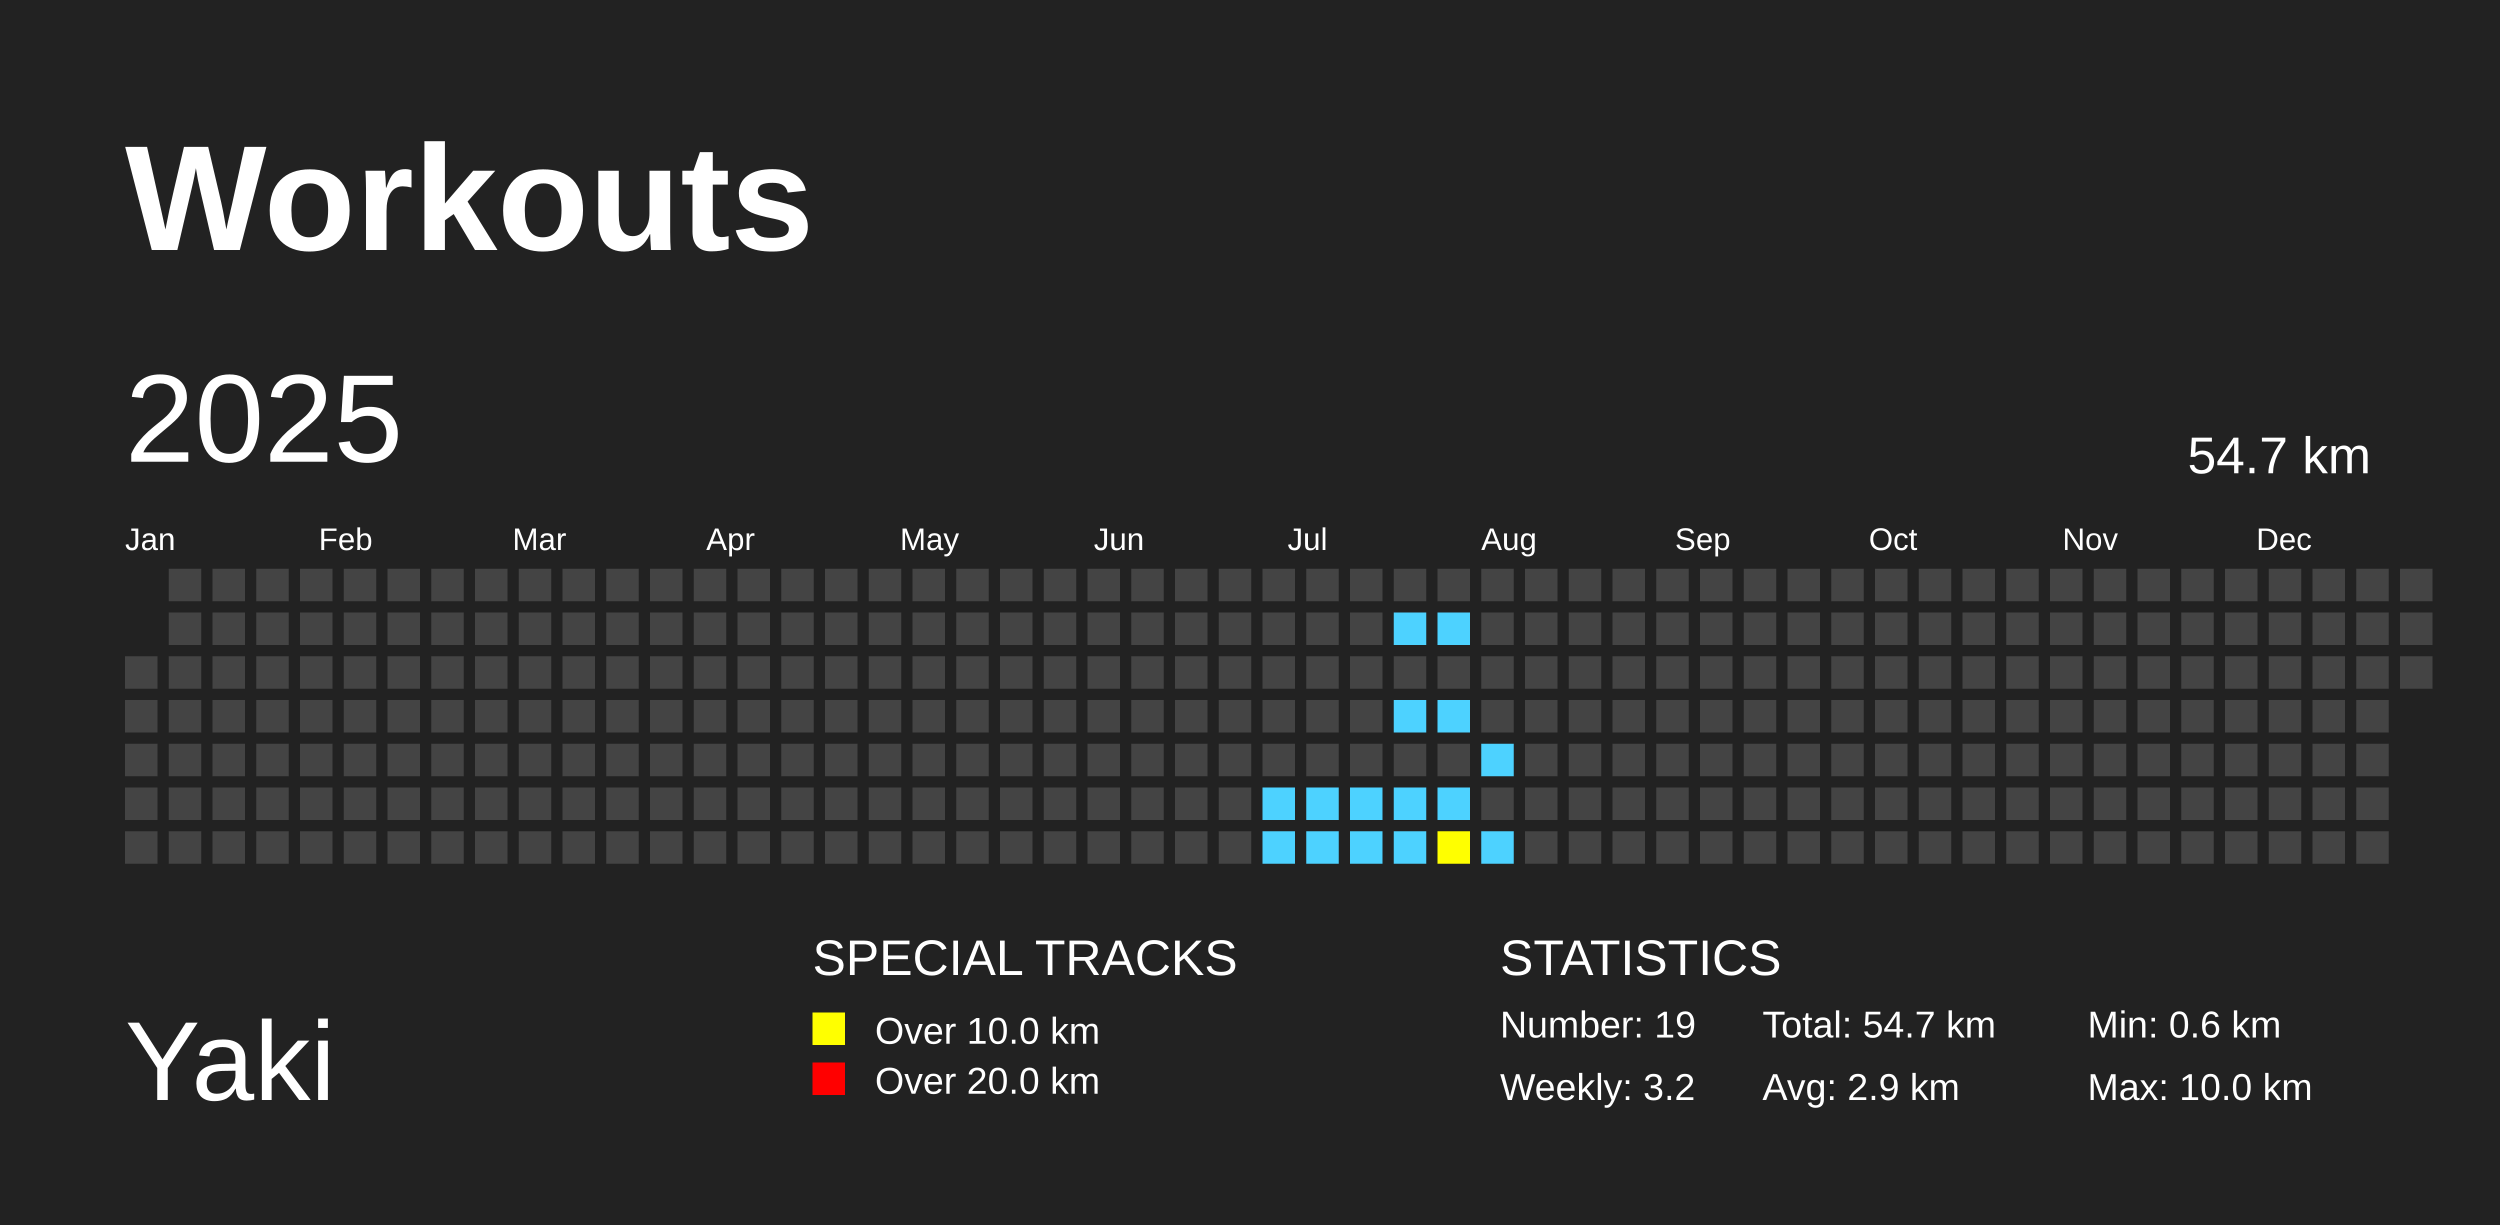
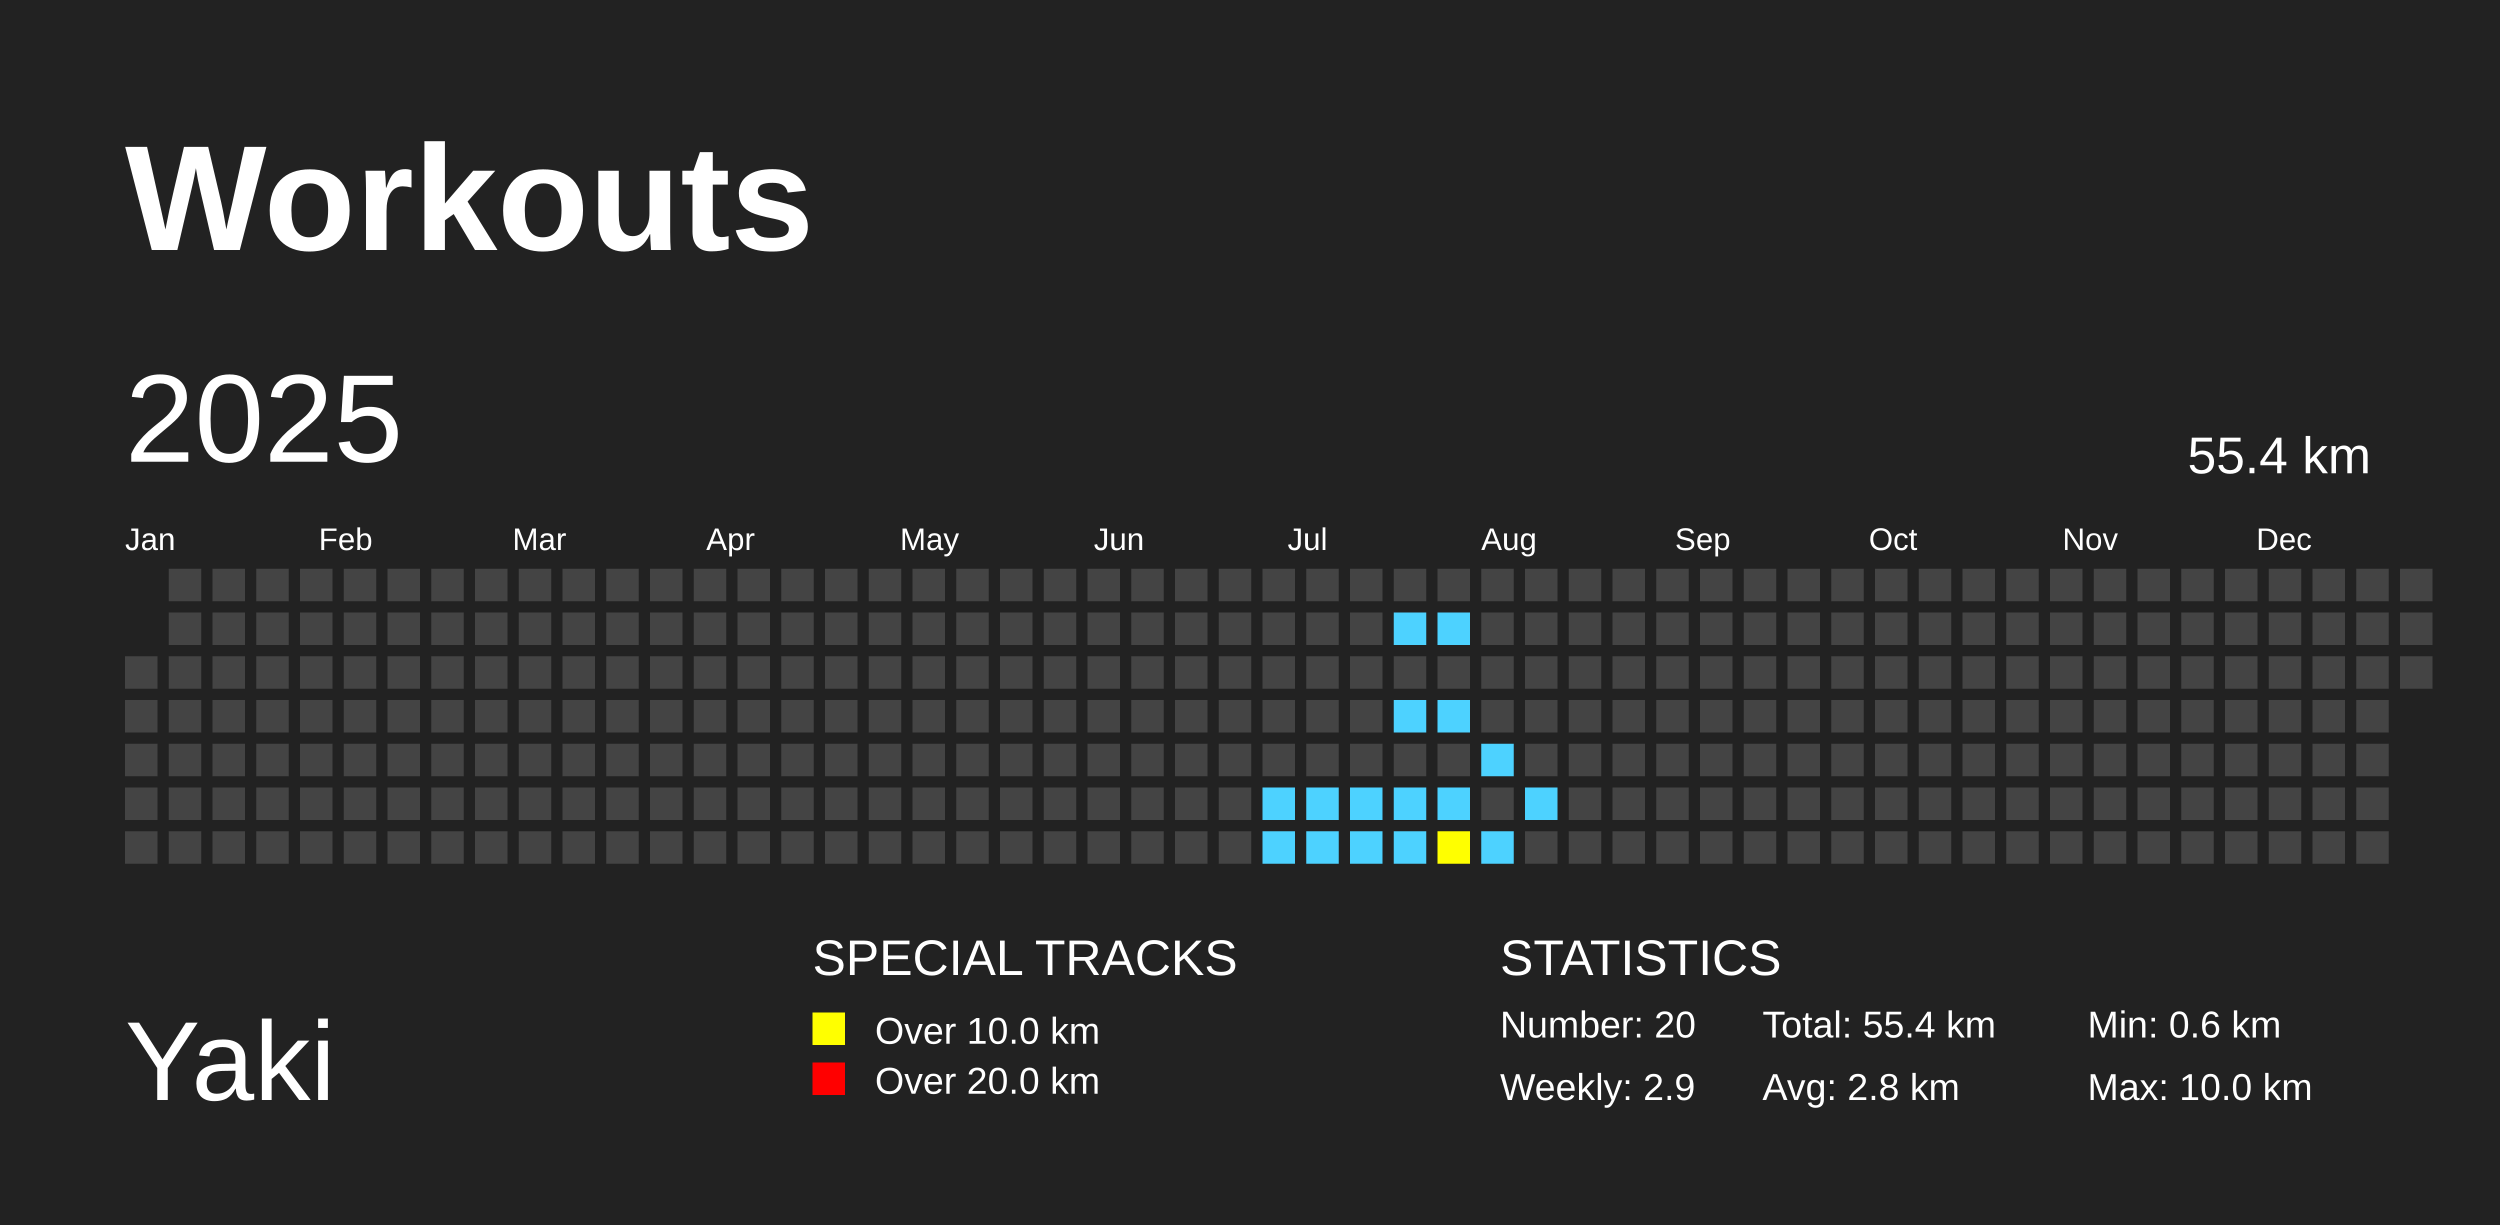
<svg xmlns="http://www.w3.org/2000/svg" baseProfile="full" height="98mm" version="1.1" viewBox="0,0,200,98" width="200mm">
  <defs />
  <rect fill="#222222" height="98" width="200" x="0" y="0" />
  <text fill="#FFFFFF" style="font-size:12px; font-family:Arial; font-weight:bold;" x="10" y="20">Workouts</text>
  <text fill="#FFFFFF" style="font-size:9px; font-family:Arial" x="10" y="88">Yaki</text>
  <text fill="#FFFFFF" style="font-size:4px; font-family:Arial" x="65" y="78">SPECIAL TRACKS</text>
  <rect fill="yellow" height="2.6" width="2.6" x="65" y="81" />
  <text fill="#FFFFFF" style="font-size:3px; font-family:Arial" x="70" y="83.5">Over 10.0 km</text>
  <rect fill="red" height="2.6" width="2.6" x="65" y="85" />
  <text fill="#FFFFFF" style="font-size:3px; font-family:Arial" x="70" y="87.5">Over 20.0 km</text>
  <text fill="#FFFFFF" style="font-size:4px; font-family:Arial" x="120" y="78">STATISTICS</text>
-   <text fill="#FFFFFF" style="font-size:3px; font-family:Arial" x="120" y="83">Number: 19</text>
-   <text fill="#FFFFFF" style="font-size:3px; font-family:Arial" x="120" y="88">Weekly: 3.2</text>
-   <text fill="#FFFFFF" style="font-size:3px; font-family:Arial" x="141" y="83">Total: 54.7 km</text>
-   <text fill="#FFFFFF" style="font-size:3px; font-family:Arial" x="141" y="88">Avg: 2.9 km</text>
+   <text fill="#FFFFFF" style="font-size:3px; font-family:Arial" x="120" y="83">Number: 20</text>
+   <text fill="#FFFFFF" style="font-size:3px; font-family:Arial" x="120" y="88">Weekly: 2.9</text>
+   <text fill="#FFFFFF" style="font-size:3px; font-family:Arial" x="141" y="83">Total: 55.4 km</text>
+   <text fill="#FFFFFF" style="font-size:3px; font-family:Arial" x="141" y="88">Avg: 2.8 km</text>
  <text fill="#FFFFFF" style="font-size:3px; font-family:Arial" x="167" y="83">Min: 0.6 km</text>
  <text fill="#FFFFFF" style="font-size:3px; font-family:Arial" x="167" y="88">Max: 10.0 km</text>
  <text dominant-baseline="hanging" fill="#FFFFFF" style="font-size:10.0px; font-family:Arial;" x="10" y="30">2025</text>
-   <text dominant-baseline="hanging" fill="#FFFFFF" style="font-size:4.125px; font-family:Arial;" x="175" y="35">54.7 km</text>
+   <text dominant-baseline="hanging" fill="#FFFFFF" style="font-size:4.125px; font-family:Arial;" x="175" y="35">55.4 km</text>
  <text fill="#FFFFFF" style="font-size:2.5px; font-family:Arial" x="10.0" y="44">Jan</text>
  <text fill="#FFFFFF" style="font-size:2.5px; font-family:Arial" x="25.5" y="44">Feb</text>
  <text fill="#FFFFFF" style="font-size:2.5px; font-family:Arial" x="41.0" y="44">Mar</text>
  <text fill="#FFFFFF" style="font-size:2.5px; font-family:Arial" x="56.5" y="44">Apr</text>
  <text fill="#FFFFFF" style="font-size:2.5px; font-family:Arial" x="72.0" y="44">May</text>
  <text fill="#FFFFFF" style="font-size:2.5px; font-family:Arial" x="87.5" y="44">Jun</text>
  <text fill="#FFFFFF" style="font-size:2.5px; font-family:Arial" x="103.0" y="44">Jul</text>
  <text fill="#FFFFFF" style="font-size:2.5px; font-family:Arial" x="118.5" y="44">Aug</text>
  <text fill="#FFFFFF" style="font-size:2.5px; font-family:Arial" x="134.0" y="44">Sep</text>
  <text fill="#FFFFFF" style="font-size:2.5px; font-family:Arial" x="149.5" y="44">Oct</text>
  <text fill="#FFFFFF" style="font-size:2.5px; font-family:Arial" x="165.0" y="44">Nov</text>
  <text fill="#FFFFFF" style="font-size:2.5px; font-family:Arial" x="180.5" y="44">Dec</text>
  <rect fill="#444444" height="2.6" width="2.6" x="10.0" y="52.5" />
  <rect fill="#444444" height="2.6" width="2.6" x="10.0" y="56.0" />
  <rect fill="#444444" height="2.6" width="2.6" x="10.0" y="59.5" />
  <rect fill="#444444" height="2.6" width="2.6" x="10.0" y="63.0" />
  <rect fill="#444444" height="2.6" width="2.6" x="10.0" y="66.5" />
  <rect fill="#444444" height="2.6" width="2.6" x="13.5" y="45.5" />
  <rect fill="#444444" height="2.6" width="2.6" x="13.5" y="49.0" />
  <rect fill="#444444" height="2.6" width="2.6" x="13.5" y="52.5" />
  <rect fill="#444444" height="2.6" width="2.6" x="13.5" y="56.0" />
  <rect fill="#444444" height="2.6" width="2.6" x="13.5" y="59.5" />
  <rect fill="#444444" height="2.6" width="2.6" x="13.5" y="63.0" />
  <rect fill="#444444" height="2.6" width="2.6" x="13.5" y="66.5" />
  <rect fill="#444444" height="2.6" width="2.6" x="17.0" y="45.5" />
  <rect fill="#444444" height="2.6" width="2.6" x="17.0" y="49.0" />
  <rect fill="#444444" height="2.6" width="2.6" x="17.0" y="52.5" />
  <rect fill="#444444" height="2.6" width="2.6" x="17.0" y="56.0" />
  <rect fill="#444444" height="2.6" width="2.6" x="17.0" y="59.5" />
  <rect fill="#444444" height="2.6" width="2.6" x="17.0" y="63.0" />
  <rect fill="#444444" height="2.6" width="2.6" x="17.0" y="66.5" />
  <rect fill="#444444" height="2.6" width="2.6" x="20.5" y="45.5" />
  <rect fill="#444444" height="2.6" width="2.6" x="20.5" y="49.0" />
  <rect fill="#444444" height="2.6" width="2.6" x="20.5" y="52.5" />
  <rect fill="#444444" height="2.6" width="2.6" x="20.5" y="56.0" />
  <rect fill="#444444" height="2.6" width="2.6" x="20.5" y="59.5" />
  <rect fill="#444444" height="2.6" width="2.6" x="20.5" y="63.0" />
  <rect fill="#444444" height="2.6" width="2.6" x="20.5" y="66.5" />
  <rect fill="#444444" height="2.6" width="2.6" x="24.0" y="45.5" />
  <rect fill="#444444" height="2.6" width="2.6" x="24.0" y="49.0" />
  <rect fill="#444444" height="2.6" width="2.6" x="24.0" y="52.5" />
  <rect fill="#444444" height="2.6" width="2.6" x="24.0" y="56.0" />
  <rect fill="#444444" height="2.6" width="2.6" x="24.0" y="59.5" />
  <rect fill="#444444" height="2.6" width="2.6" x="24.0" y="63.0" />
  <rect fill="#444444" height="2.6" width="2.6" x="24.0" y="66.5" />
  <rect fill="#444444" height="2.6" width="2.6" x="27.5" y="45.5" />
  <rect fill="#444444" height="2.6" width="2.6" x="27.5" y="49.0" />
  <rect fill="#444444" height="2.6" width="2.6" x="27.5" y="52.5" />
  <rect fill="#444444" height="2.6" width="2.6" x="27.5" y="56.0" />
  <rect fill="#444444" height="2.6" width="2.6" x="27.5" y="59.5" />
  <rect fill="#444444" height="2.6" width="2.6" x="27.5" y="63.0" />
  <rect fill="#444444" height="2.6" width="2.6" x="27.5" y="66.5" />
  <rect fill="#444444" height="2.6" width="2.6" x="31.0" y="45.5" />
  <rect fill="#444444" height="2.6" width="2.6" x="31.0" y="49.0" />
  <rect fill="#444444" height="2.6" width="2.6" x="31.0" y="52.5" />
  <rect fill="#444444" height="2.6" width="2.6" x="31.0" y="56.0" />
  <rect fill="#444444" height="2.6" width="2.6" x="31.0" y="59.5" />
  <rect fill="#444444" height="2.6" width="2.6" x="31.0" y="63.0" />
  <rect fill="#444444" height="2.6" width="2.6" x="31.0" y="66.5" />
  <rect fill="#444444" height="2.6" width="2.6" x="34.5" y="45.5" />
  <rect fill="#444444" height="2.6" width="2.6" x="34.5" y="49.0" />
  <rect fill="#444444" height="2.6" width="2.6" x="34.5" y="52.5" />
  <rect fill="#444444" height="2.6" width="2.6" x="34.5" y="56.0" />
  <rect fill="#444444" height="2.6" width="2.6" x="34.5" y="59.5" />
  <rect fill="#444444" height="2.6" width="2.6" x="34.5" y="63.0" />
  <rect fill="#444444" height="2.6" width="2.6" x="34.5" y="66.5" />
  <rect fill="#444444" height="2.6" width="2.6" x="38.0" y="45.5" />
  <rect fill="#444444" height="2.6" width="2.6" x="38.0" y="49.0" />
  <rect fill="#444444" height="2.6" width="2.6" x="38.0" y="52.5" />
  <rect fill="#444444" height="2.6" width="2.6" x="38.0" y="56.0" />
  <rect fill="#444444" height="2.6" width="2.6" x="38.0" y="59.5" />
  <rect fill="#444444" height="2.6" width="2.6" x="38.0" y="63.0" />
  <rect fill="#444444" height="2.6" width="2.6" x="38.0" y="66.5" />
  <rect fill="#444444" height="2.6" width="2.6" x="41.5" y="45.5" />
  <rect fill="#444444" height="2.6" width="2.6" x="41.5" y="49.0" />
  <rect fill="#444444" height="2.6" width="2.6" x="41.5" y="52.5" />
  <rect fill="#444444" height="2.6" width="2.6" x="41.5" y="56.0" />
  <rect fill="#444444" height="2.6" width="2.6" x="41.5" y="59.5" />
  <rect fill="#444444" height="2.6" width="2.6" x="41.5" y="63.0" />
  <rect fill="#444444" height="2.6" width="2.6" x="41.5" y="66.5" />
  <rect fill="#444444" height="2.6" width="2.6" x="45.0" y="45.5" />
  <rect fill="#444444" height="2.6" width="2.6" x="45.0" y="49.0" />
  <rect fill="#444444" height="2.6" width="2.6" x="45.0" y="52.5" />
  <rect fill="#444444" height="2.6" width="2.6" x="45.0" y="56.0" />
  <rect fill="#444444" height="2.6" width="2.6" x="45.0" y="59.5" />
  <rect fill="#444444" height="2.6" width="2.6" x="45.0" y="63.0" />
  <rect fill="#444444" height="2.6" width="2.6" x="45.0" y="66.5" />
  <rect fill="#444444" height="2.6" width="2.6" x="48.5" y="45.5" />
  <rect fill="#444444" height="2.6" width="2.6" x="48.5" y="49.0" />
  <rect fill="#444444" height="2.6" width="2.6" x="48.5" y="52.5" />
  <rect fill="#444444" height="2.6" width="2.6" x="48.5" y="56.0" />
  <rect fill="#444444" height="2.6" width="2.6" x="48.5" y="59.5" />
  <rect fill="#444444" height="2.6" width="2.6" x="48.5" y="63.0" />
  <rect fill="#444444" height="2.6" width="2.6" x="48.5" y="66.5" />
  <rect fill="#444444" height="2.6" width="2.6" x="52.0" y="45.5" />
  <rect fill="#444444" height="2.6" width="2.6" x="52.0" y="49.0" />
  <rect fill="#444444" height="2.6" width="2.6" x="52.0" y="52.5" />
  <rect fill="#444444" height="2.6" width="2.6" x="52.0" y="56.0" />
  <rect fill="#444444" height="2.6" width="2.6" x="52.0" y="59.5" />
  <rect fill="#444444" height="2.6" width="2.6" x="52.0" y="63.0" />
  <rect fill="#444444" height="2.6" width="2.6" x="52.0" y="66.5" />
  <rect fill="#444444" height="2.6" width="2.6" x="55.5" y="45.5" />
  <rect fill="#444444" height="2.6" width="2.6" x="55.5" y="49.0" />
  <rect fill="#444444" height="2.6" width="2.6" x="55.5" y="52.5" />
  <rect fill="#444444" height="2.6" width="2.6" x="55.5" y="56.0" />
  <rect fill="#444444" height="2.6" width="2.6" x="55.5" y="59.5" />
  <rect fill="#444444" height="2.6" width="2.6" x="55.5" y="63.0" />
  <rect fill="#444444" height="2.6" width="2.6" x="55.5" y="66.5" />
  <rect fill="#444444" height="2.6" width="2.6" x="59.0" y="45.5" />
  <rect fill="#444444" height="2.6" width="2.6" x="59.0" y="49.0" />
  <rect fill="#444444" height="2.6" width="2.6" x="59.0" y="52.5" />
  <rect fill="#444444" height="2.6" width="2.6" x="59.0" y="56.0" />
  <rect fill="#444444" height="2.6" width="2.6" x="59.0" y="59.5" />
  <rect fill="#444444" height="2.6" width="2.6" x="59.0" y="63.0" />
  <rect fill="#444444" height="2.6" width="2.6" x="59.0" y="66.5" />
  <rect fill="#444444" height="2.6" width="2.6" x="62.5" y="45.5" />
  <rect fill="#444444" height="2.6" width="2.6" x="62.5" y="49.0" />
  <rect fill="#444444" height="2.6" width="2.6" x="62.5" y="52.5" />
  <rect fill="#444444" height="2.6" width="2.6" x="62.5" y="56.0" />
  <rect fill="#444444" height="2.6" width="2.6" x="62.5" y="59.5" />
  <rect fill="#444444" height="2.6" width="2.6" x="62.5" y="63.0" />
  <rect fill="#444444" height="2.6" width="2.6" x="62.5" y="66.5" />
  <rect fill="#444444" height="2.6" width="2.6" x="66.0" y="45.5" />
  <rect fill="#444444" height="2.6" width="2.6" x="66.0" y="49.0" />
  <rect fill="#444444" height="2.6" width="2.6" x="66.0" y="52.5" />
  <rect fill="#444444" height="2.6" width="2.6" x="66.0" y="56.0" />
  <rect fill="#444444" height="2.6" width="2.6" x="66.0" y="59.5" />
  <rect fill="#444444" height="2.6" width="2.6" x="66.0" y="63.0" />
  <rect fill="#444444" height="2.6" width="2.6" x="66.0" y="66.5" />
  <rect fill="#444444" height="2.6" width="2.6" x="69.5" y="45.5" />
  <rect fill="#444444" height="2.6" width="2.6" x="69.5" y="49.0" />
  <rect fill="#444444" height="2.6" width="2.6" x="69.5" y="52.5" />
  <rect fill="#444444" height="2.6" width="2.6" x="69.5" y="56.0" />
  <rect fill="#444444" height="2.6" width="2.6" x="69.5" y="59.5" />
  <rect fill="#444444" height="2.6" width="2.6" x="69.5" y="63.0" />
  <rect fill="#444444" height="2.6" width="2.6" x="69.5" y="66.5" />
  <rect fill="#444444" height="2.6" width="2.6" x="73.0" y="45.5" />
  <rect fill="#444444" height="2.6" width="2.6" x="73.0" y="49.0" />
  <rect fill="#444444" height="2.6" width="2.6" x="73.0" y="52.5" />
  <rect fill="#444444" height="2.6" width="2.6" x="73.0" y="56.0" />
  <rect fill="#444444" height="2.6" width="2.6" x="73.0" y="59.5" />
  <rect fill="#444444" height="2.6" width="2.6" x="73.0" y="63.0" />
  <rect fill="#444444" height="2.6" width="2.6" x="73.0" y="66.5" />
  <rect fill="#444444" height="2.6" width="2.6" x="76.5" y="45.5" />
  <rect fill="#444444" height="2.6" width="2.6" x="76.5" y="49.0" />
  <rect fill="#444444" height="2.6" width="2.6" x="76.5" y="52.5" />
  <rect fill="#444444" height="2.6" width="2.6" x="76.5" y="56.0" />
  <rect fill="#444444" height="2.6" width="2.6" x="76.5" y="59.5" />
  <rect fill="#444444" height="2.6" width="2.6" x="76.5" y="63.0" />
  <rect fill="#444444" height="2.6" width="2.6" x="76.5" y="66.5" />
  <rect fill="#444444" height="2.6" width="2.6" x="80.0" y="45.5" />
  <rect fill="#444444" height="2.6" width="2.6" x="80.0" y="49.0" />
  <rect fill="#444444" height="2.6" width="2.6" x="80.0" y="52.5" />
  <rect fill="#444444" height="2.6" width="2.6" x="80.0" y="56.0" />
  <rect fill="#444444" height="2.6" width="2.6" x="80.0" y="59.5" />
  <rect fill="#444444" height="2.6" width="2.6" x="80.0" y="63.0" />
  <rect fill="#444444" height="2.6" width="2.6" x="80.0" y="66.5" />
  <rect fill="#444444" height="2.6" width="2.6" x="83.5" y="45.5" />
  <rect fill="#444444" height="2.6" width="2.6" x="83.5" y="49.0" />
  <rect fill="#444444" height="2.6" width="2.6" x="83.5" y="52.5" />
  <rect fill="#444444" height="2.6" width="2.6" x="83.5" y="56.0" />
  <rect fill="#444444" height="2.6" width="2.6" x="83.5" y="59.5" />
  <rect fill="#444444" height="2.6" width="2.6" x="83.5" y="63.0" />
  <rect fill="#444444" height="2.6" width="2.6" x="83.5" y="66.5" />
  <rect fill="#444444" height="2.6" width="2.6" x="87.0" y="45.5" />
  <rect fill="#444444" height="2.6" width="2.6" x="87.0" y="49.0" />
  <rect fill="#444444" height="2.6" width="2.6" x="87.0" y="52.5" />
  <rect fill="#444444" height="2.6" width="2.6" x="87.0" y="56.0" />
  <rect fill="#444444" height="2.6" width="2.6" x="87.0" y="59.5" />
  <rect fill="#444444" height="2.6" width="2.6" x="87.0" y="63.0" />
  <rect fill="#444444" height="2.6" width="2.6" x="87.0" y="66.5" />
  <rect fill="#444444" height="2.6" width="2.6" x="90.5" y="45.5" />
  <rect fill="#444444" height="2.6" width="2.6" x="90.5" y="49.0" />
  <rect fill="#444444" height="2.6" width="2.6" x="90.5" y="52.5" />
  <rect fill="#444444" height="2.6" width="2.6" x="90.5" y="56.0" />
  <rect fill="#444444" height="2.6" width="2.6" x="90.5" y="59.5" />
  <rect fill="#444444" height="2.6" width="2.6" x="90.5" y="63.0" />
  <rect fill="#444444" height="2.6" width="2.6" x="90.5" y="66.5" />
  <rect fill="#444444" height="2.6" width="2.6" x="94.0" y="45.5" />
  <rect fill="#444444" height="2.6" width="2.6" x="94.0" y="49.0" />
  <rect fill="#444444" height="2.6" width="2.6" x="94.0" y="52.5" />
  <rect fill="#444444" height="2.6" width="2.6" x="94.0" y="56.0" />
  <rect fill="#444444" height="2.6" width="2.6" x="94.0" y="59.5" />
  <rect fill="#444444" height="2.6" width="2.6" x="94.0" y="63.0" />
  <rect fill="#444444" height="2.6" width="2.6" x="94.0" y="66.5" />
  <rect fill="#444444" height="2.6" width="2.6" x="97.5" y="45.5" />
  <rect fill="#444444" height="2.6" width="2.6" x="97.5" y="49.0" />
  <rect fill="#444444" height="2.6" width="2.6" x="97.5" y="52.5" />
  <rect fill="#444444" height="2.6" width="2.6" x="97.5" y="56.0" />
  <rect fill="#444444" height="2.6" width="2.6" x="97.5" y="59.5" />
  <rect fill="#444444" height="2.6" width="2.6" x="97.5" y="63.0" />
  <rect fill="#444444" height="2.6" width="2.6" x="97.5" y="66.5" />
  <rect fill="#444444" height="2.6" width="2.6" x="101.0" y="45.5" />
  <rect fill="#444444" height="2.6" width="2.6" x="101.0" y="49.0" />
  <rect fill="#444444" height="2.6" width="2.6" x="101.0" y="52.5" />
  <rect fill="#444444" height="2.6" width="2.6" x="101.0" y="56.0" />
  <rect fill="#444444" height="2.6" width="2.6" x="101.0" y="59.5" />
  <rect fill="#4DD2FF" height="2.6" width="2.6" x="101.0" y="63.0" />
  <rect fill="#4DD2FF" height="2.6" width="2.6" x="101.0" y="66.5" />
  <rect fill="#444444" height="2.6" width="2.6" x="104.5" y="45.5" />
  <rect fill="#444444" height="2.6" width="2.6" x="104.5" y="49.0" />
  <rect fill="#444444" height="2.6" width="2.6" x="104.5" y="52.5" />
  <rect fill="#444444" height="2.6" width="2.6" x="104.5" y="56.0" />
  <rect fill="#444444" height="2.6" width="2.6" x="104.5" y="59.5" />
  <rect fill="#4DD2FF" height="2.6" width="2.6" x="104.5" y="63.0" />
  <rect fill="#4DD2FF" height="2.6" width="2.6" x="104.5" y="66.5" />
  <rect fill="#444444" height="2.6" width="2.6" x="108.0" y="45.5" />
  <rect fill="#444444" height="2.6" width="2.6" x="108.0" y="49.0" />
  <rect fill="#444444" height="2.6" width="2.6" x="108.0" y="52.5" />
  <rect fill="#444444" height="2.6" width="2.6" x="108.0" y="56.0" />
  <rect fill="#444444" height="2.6" width="2.6" x="108.0" y="59.5" />
  <rect fill="#4DD2FF" height="2.6" width="2.6" x="108.0" y="63.0" />
  <rect fill="#4DD2FF" height="2.6" width="2.6" x="108.0" y="66.5" />
  <rect fill="#444444" height="2.6" width="2.6" x="111.5" y="45.5" />
  <rect fill="#4DD2FF" height="2.6" width="2.6" x="111.5" y="49.0" />
  <rect fill="#444444" height="2.6" width="2.6" x="111.5" y="52.5" />
  <rect fill="#4DD2FF" height="2.6" width="2.6" x="111.5" y="56.0" />
  <rect fill="#444444" height="2.6" width="2.6" x="111.5" y="59.5" />
  <rect fill="#4DD2FF" height="2.6" width="2.6" x="111.5" y="63.0" />
  <rect fill="#4DD2FF" height="2.6" width="2.6" x="111.5" y="66.5" />
  <rect fill="#444444" height="2.6" width="2.6" x="115.0" y="45.5" />
  <rect fill="#4DD2FF" height="2.6" width="2.6" x="115.0" y="49.0" />
  <rect fill="#444444" height="2.6" width="2.6" x="115.0" y="52.5" />
  <rect fill="#4DD2FF" height="2.6" width="2.6" x="115.0" y="56.0" />
  <rect fill="#444444" height="2.6" width="2.6" x="115.0" y="59.5" />
  <rect fill="#4DD2FF" height="2.6" width="2.6" x="115.0" y="63.0" />
  <rect fill="yellow" height="2.6" width="2.6" x="115.0" y="66.5" />
  <rect fill="#444444" height="2.6" width="2.6" x="118.5" y="45.5" />
  <rect fill="#444444" height="2.6" width="2.6" x="118.5" y="49.0" />
  <rect fill="#444444" height="2.6" width="2.6" x="118.5" y="52.5" />
  <rect fill="#444444" height="2.6" width="2.6" x="118.5" y="56.0" />
  <rect fill="#4DD2FF" height="2.6" width="2.6" x="118.5" y="59.5" />
  <rect fill="#444444" height="2.6" width="2.6" x="118.5" y="63.0" />
  <rect fill="#4DD2FF" height="2.6" width="2.6" x="118.5" y="66.5" />
  <rect fill="#444444" height="2.6" width="2.6" x="122.0" y="45.5" />
  <rect fill="#444444" height="2.6" width="2.6" x="122.0" y="49.0" />
  <rect fill="#444444" height="2.6" width="2.6" x="122.0" y="52.5" />
  <rect fill="#444444" height="2.6" width="2.6" x="122.0" y="56.0" />
  <rect fill="#444444" height="2.6" width="2.6" x="122.0" y="59.5" />
-   <rect fill="#444444" height="2.6" width="2.6" x="122.0" y="63.0" />
+   <rect fill="#4DD2FF" height="2.6" width="2.6" x="122.0" y="63.0" />
  <rect fill="#444444" height="2.6" width="2.6" x="122.0" y="66.5" />
  <rect fill="#444444" height="2.6" width="2.6" x="125.5" y="45.5" />
  <rect fill="#444444" height="2.6" width="2.6" x="125.5" y="49.0" />
  <rect fill="#444444" height="2.6" width="2.6" x="125.5" y="52.5" />
  <rect fill="#444444" height="2.6" width="2.6" x="125.5" y="56.0" />
  <rect fill="#444444" height="2.6" width="2.6" x="125.5" y="59.5" />
  <rect fill="#444444" height="2.6" width="2.6" x="125.5" y="63.0" />
  <rect fill="#444444" height="2.6" width="2.6" x="125.5" y="66.5" />
  <rect fill="#444444" height="2.6" width="2.6" x="129.0" y="45.5" />
  <rect fill="#444444" height="2.6" width="2.6" x="129.0" y="49.0" />
  <rect fill="#444444" height="2.6" width="2.6" x="129.0" y="52.5" />
  <rect fill="#444444" height="2.6" width="2.6" x="129.0" y="56.0" />
  <rect fill="#444444" height="2.6" width="2.6" x="129.0" y="59.5" />
  <rect fill="#444444" height="2.6" width="2.6" x="129.0" y="63.0" />
  <rect fill="#444444" height="2.6" width="2.6" x="129.0" y="66.5" />
  <rect fill="#444444" height="2.6" width="2.6" x="132.5" y="45.5" />
  <rect fill="#444444" height="2.6" width="2.6" x="132.5" y="49.0" />
  <rect fill="#444444" height="2.6" width="2.6" x="132.5" y="52.5" />
  <rect fill="#444444" height="2.6" width="2.6" x="132.5" y="56.0" />
  <rect fill="#444444" height="2.6" width="2.6" x="132.5" y="59.5" />
  <rect fill="#444444" height="2.6" width="2.6" x="132.5" y="63.0" />
  <rect fill="#444444" height="2.6" width="2.6" x="132.5" y="66.5" />
  <rect fill="#444444" height="2.6" width="2.6" x="136.0" y="45.5" />
  <rect fill="#444444" height="2.6" width="2.6" x="136.0" y="49.0" />
  <rect fill="#444444" height="2.6" width="2.6" x="136.0" y="52.5" />
  <rect fill="#444444" height="2.6" width="2.6" x="136.0" y="56.0" />
  <rect fill="#444444" height="2.6" width="2.6" x="136.0" y="59.5" />
  <rect fill="#444444" height="2.6" width="2.6" x="136.0" y="63.0" />
  <rect fill="#444444" height="2.6" width="2.6" x="136.0" y="66.5" />
  <rect fill="#444444" height="2.6" width="2.6" x="139.5" y="45.5" />
  <rect fill="#444444" height="2.6" width="2.6" x="139.5" y="49.0" />
  <rect fill="#444444" height="2.6" width="2.6" x="139.5" y="52.5" />
  <rect fill="#444444" height="2.6" width="2.6" x="139.5" y="56.0" />
  <rect fill="#444444" height="2.6" width="2.6" x="139.5" y="59.5" />
  <rect fill="#444444" height="2.6" width="2.6" x="139.5" y="63.0" />
  <rect fill="#444444" height="2.6" width="2.6" x="139.5" y="66.5" />
  <rect fill="#444444" height="2.6" width="2.6" x="143.0" y="45.5" />
  <rect fill="#444444" height="2.6" width="2.6" x="143.0" y="49.0" />
  <rect fill="#444444" height="2.6" width="2.6" x="143.0" y="52.5" />
  <rect fill="#444444" height="2.6" width="2.6" x="143.0" y="56.0" />
  <rect fill="#444444" height="2.6" width="2.6" x="143.0" y="59.5" />
  <rect fill="#444444" height="2.6" width="2.6" x="143.0" y="63.0" />
  <rect fill="#444444" height="2.6" width="2.6" x="143.0" y="66.5" />
  <rect fill="#444444" height="2.6" width="2.6" x="146.5" y="45.5" />
  <rect fill="#444444" height="2.6" width="2.6" x="146.5" y="49.0" />
  <rect fill="#444444" height="2.6" width="2.6" x="146.5" y="52.5" />
  <rect fill="#444444" height="2.6" width="2.6" x="146.5" y="56.0" />
  <rect fill="#444444" height="2.6" width="2.6" x="146.5" y="59.5" />
  <rect fill="#444444" height="2.6" width="2.6" x="146.5" y="63.0" />
  <rect fill="#444444" height="2.6" width="2.6" x="146.5" y="66.5" />
  <rect fill="#444444" height="2.6" width="2.6" x="150.0" y="45.5" />
  <rect fill="#444444" height="2.6" width="2.6" x="150.0" y="49.0" />
  <rect fill="#444444" height="2.6" width="2.6" x="150.0" y="52.5" />
  <rect fill="#444444" height="2.6" width="2.6" x="150.0" y="56.0" />
  <rect fill="#444444" height="2.6" width="2.6" x="150.0" y="59.5" />
  <rect fill="#444444" height="2.6" width="2.6" x="150.0" y="63.0" />
  <rect fill="#444444" height="2.6" width="2.6" x="150.0" y="66.5" />
  <rect fill="#444444" height="2.6" width="2.6" x="153.5" y="45.5" />
  <rect fill="#444444" height="2.6" width="2.6" x="153.5" y="49.0" />
  <rect fill="#444444" height="2.6" width="2.6" x="153.5" y="52.5" />
  <rect fill="#444444" height="2.6" width="2.6" x="153.5" y="56.0" />
  <rect fill="#444444" height="2.6" width="2.6" x="153.5" y="59.5" />
  <rect fill="#444444" height="2.6" width="2.6" x="153.5" y="63.0" />
  <rect fill="#444444" height="2.6" width="2.6" x="153.5" y="66.5" />
  <rect fill="#444444" height="2.6" width="2.6" x="157.0" y="45.5" />
  <rect fill="#444444" height="2.6" width="2.6" x="157.0" y="49.0" />
  <rect fill="#444444" height="2.6" width="2.6" x="157.0" y="52.5" />
  <rect fill="#444444" height="2.6" width="2.6" x="157.0" y="56.0" />
  <rect fill="#444444" height="2.6" width="2.6" x="157.0" y="59.5" />
  <rect fill="#444444" height="2.6" width="2.6" x="157.0" y="63.0" />
  <rect fill="#444444" height="2.6" width="2.6" x="157.0" y="66.5" />
  <rect fill="#444444" height="2.6" width="2.6" x="160.5" y="45.5" />
  <rect fill="#444444" height="2.6" width="2.6" x="160.5" y="49.0" />
  <rect fill="#444444" height="2.6" width="2.6" x="160.5" y="52.5" />
  <rect fill="#444444" height="2.6" width="2.6" x="160.5" y="56.0" />
  <rect fill="#444444" height="2.6" width="2.6" x="160.5" y="59.5" />
  <rect fill="#444444" height="2.6" width="2.6" x="160.5" y="63.0" />
  <rect fill="#444444" height="2.6" width="2.6" x="160.5" y="66.5" />
  <rect fill="#444444" height="2.6" width="2.6" x="164.0" y="45.5" />
  <rect fill="#444444" height="2.6" width="2.6" x="164.0" y="49.0" />
  <rect fill="#444444" height="2.6" width="2.6" x="164.0" y="52.5" />
  <rect fill="#444444" height="2.6" width="2.6" x="164.0" y="56.0" />
  <rect fill="#444444" height="2.6" width="2.6" x="164.0" y="59.5" />
  <rect fill="#444444" height="2.6" width="2.6" x="164.0" y="63.0" />
  <rect fill="#444444" height="2.6" width="2.6" x="164.0" y="66.5" />
  <rect fill="#444444" height="2.6" width="2.6" x="167.5" y="45.5" />
  <rect fill="#444444" height="2.6" width="2.6" x="167.5" y="49.0" />
  <rect fill="#444444" height="2.6" width="2.6" x="167.5" y="52.5" />
  <rect fill="#444444" height="2.6" width="2.6" x="167.5" y="56.0" />
  <rect fill="#444444" height="2.6" width="2.6" x="167.5" y="59.5" />
  <rect fill="#444444" height="2.6" width="2.6" x="167.5" y="63.0" />
  <rect fill="#444444" height="2.6" width="2.6" x="167.5" y="66.5" />
  <rect fill="#444444" height="2.6" width="2.6" x="171.0" y="45.5" />
  <rect fill="#444444" height="2.6" width="2.6" x="171.0" y="49.0" />
  <rect fill="#444444" height="2.6" width="2.6" x="171.0" y="52.5" />
  <rect fill="#444444" height="2.6" width="2.6" x="171.0" y="56.0" />
  <rect fill="#444444" height="2.6" width="2.6" x="171.0" y="59.5" />
  <rect fill="#444444" height="2.6" width="2.6" x="171.0" y="63.0" />
  <rect fill="#444444" height="2.6" width="2.6" x="171.0" y="66.5" />
  <rect fill="#444444" height="2.6" width="2.6" x="174.5" y="45.5" />
  <rect fill="#444444" height="2.6" width="2.6" x="174.5" y="49.0" />
  <rect fill="#444444" height="2.6" width="2.6" x="174.5" y="52.5" />
  <rect fill="#444444" height="2.6" width="2.6" x="174.5" y="56.0" />
  <rect fill="#444444" height="2.6" width="2.6" x="174.5" y="59.5" />
  <rect fill="#444444" height="2.6" width="2.6" x="174.5" y="63.0" />
  <rect fill="#444444" height="2.6" width="2.6" x="174.5" y="66.5" />
  <rect fill="#444444" height="2.6" width="2.6" x="178.0" y="45.5" />
  <rect fill="#444444" height="2.6" width="2.6" x="178.0" y="49.0" />
  <rect fill="#444444" height="2.6" width="2.6" x="178.0" y="52.5" />
  <rect fill="#444444" height="2.6" width="2.6" x="178.0" y="56.0" />
  <rect fill="#444444" height="2.6" width="2.6" x="178.0" y="59.5" />
  <rect fill="#444444" height="2.6" width="2.6" x="178.0" y="63.0" />
  <rect fill="#444444" height="2.6" width="2.6" x="178.0" y="66.5" />
  <rect fill="#444444" height="2.6" width="2.6" x="181.5" y="45.5" />
  <rect fill="#444444" height="2.6" width="2.6" x="181.5" y="49.0" />
  <rect fill="#444444" height="2.6" width="2.6" x="181.5" y="52.5" />
  <rect fill="#444444" height="2.6" width="2.6" x="181.5" y="56.0" />
  <rect fill="#444444" height="2.6" width="2.6" x="181.5" y="59.5" />
  <rect fill="#444444" height="2.6" width="2.6" x="181.5" y="63.0" />
  <rect fill="#444444" height="2.6" width="2.6" x="181.5" y="66.5" />
  <rect fill="#444444" height="2.6" width="2.6" x="185.0" y="45.5" />
  <rect fill="#444444" height="2.6" width="2.6" x="185.0" y="49.0" />
  <rect fill="#444444" height="2.6" width="2.6" x="185.0" y="52.5" />
  <rect fill="#444444" height="2.6" width="2.6" x="185.0" y="56.0" />
  <rect fill="#444444" height="2.6" width="2.6" x="185.0" y="59.5" />
  <rect fill="#444444" height="2.6" width="2.6" x="185.0" y="63.0" />
  <rect fill="#444444" height="2.6" width="2.6" x="185.0" y="66.5" />
  <rect fill="#444444" height="2.6" width="2.6" x="188.5" y="45.5" />
  <rect fill="#444444" height="2.6" width="2.6" x="188.5" y="49.0" />
  <rect fill="#444444" height="2.6" width="2.6" x="188.5" y="52.5" />
  <rect fill="#444444" height="2.6" width="2.6" x="188.5" y="56.0" />
  <rect fill="#444444" height="2.6" width="2.6" x="188.5" y="59.5" />
  <rect fill="#444444" height="2.6" width="2.6" x="188.5" y="63.0" />
  <rect fill="#444444" height="2.6" width="2.6" x="188.5" y="66.5" />
  <rect fill="#444444" height="2.6" width="2.6" x="192.0" y="45.5" />
  <rect fill="#444444" height="2.6" width="2.6" x="192.0" y="49.0" />
  <rect fill="#444444" height="2.6" width="2.6" x="192.0" y="52.5" />
</svg>
